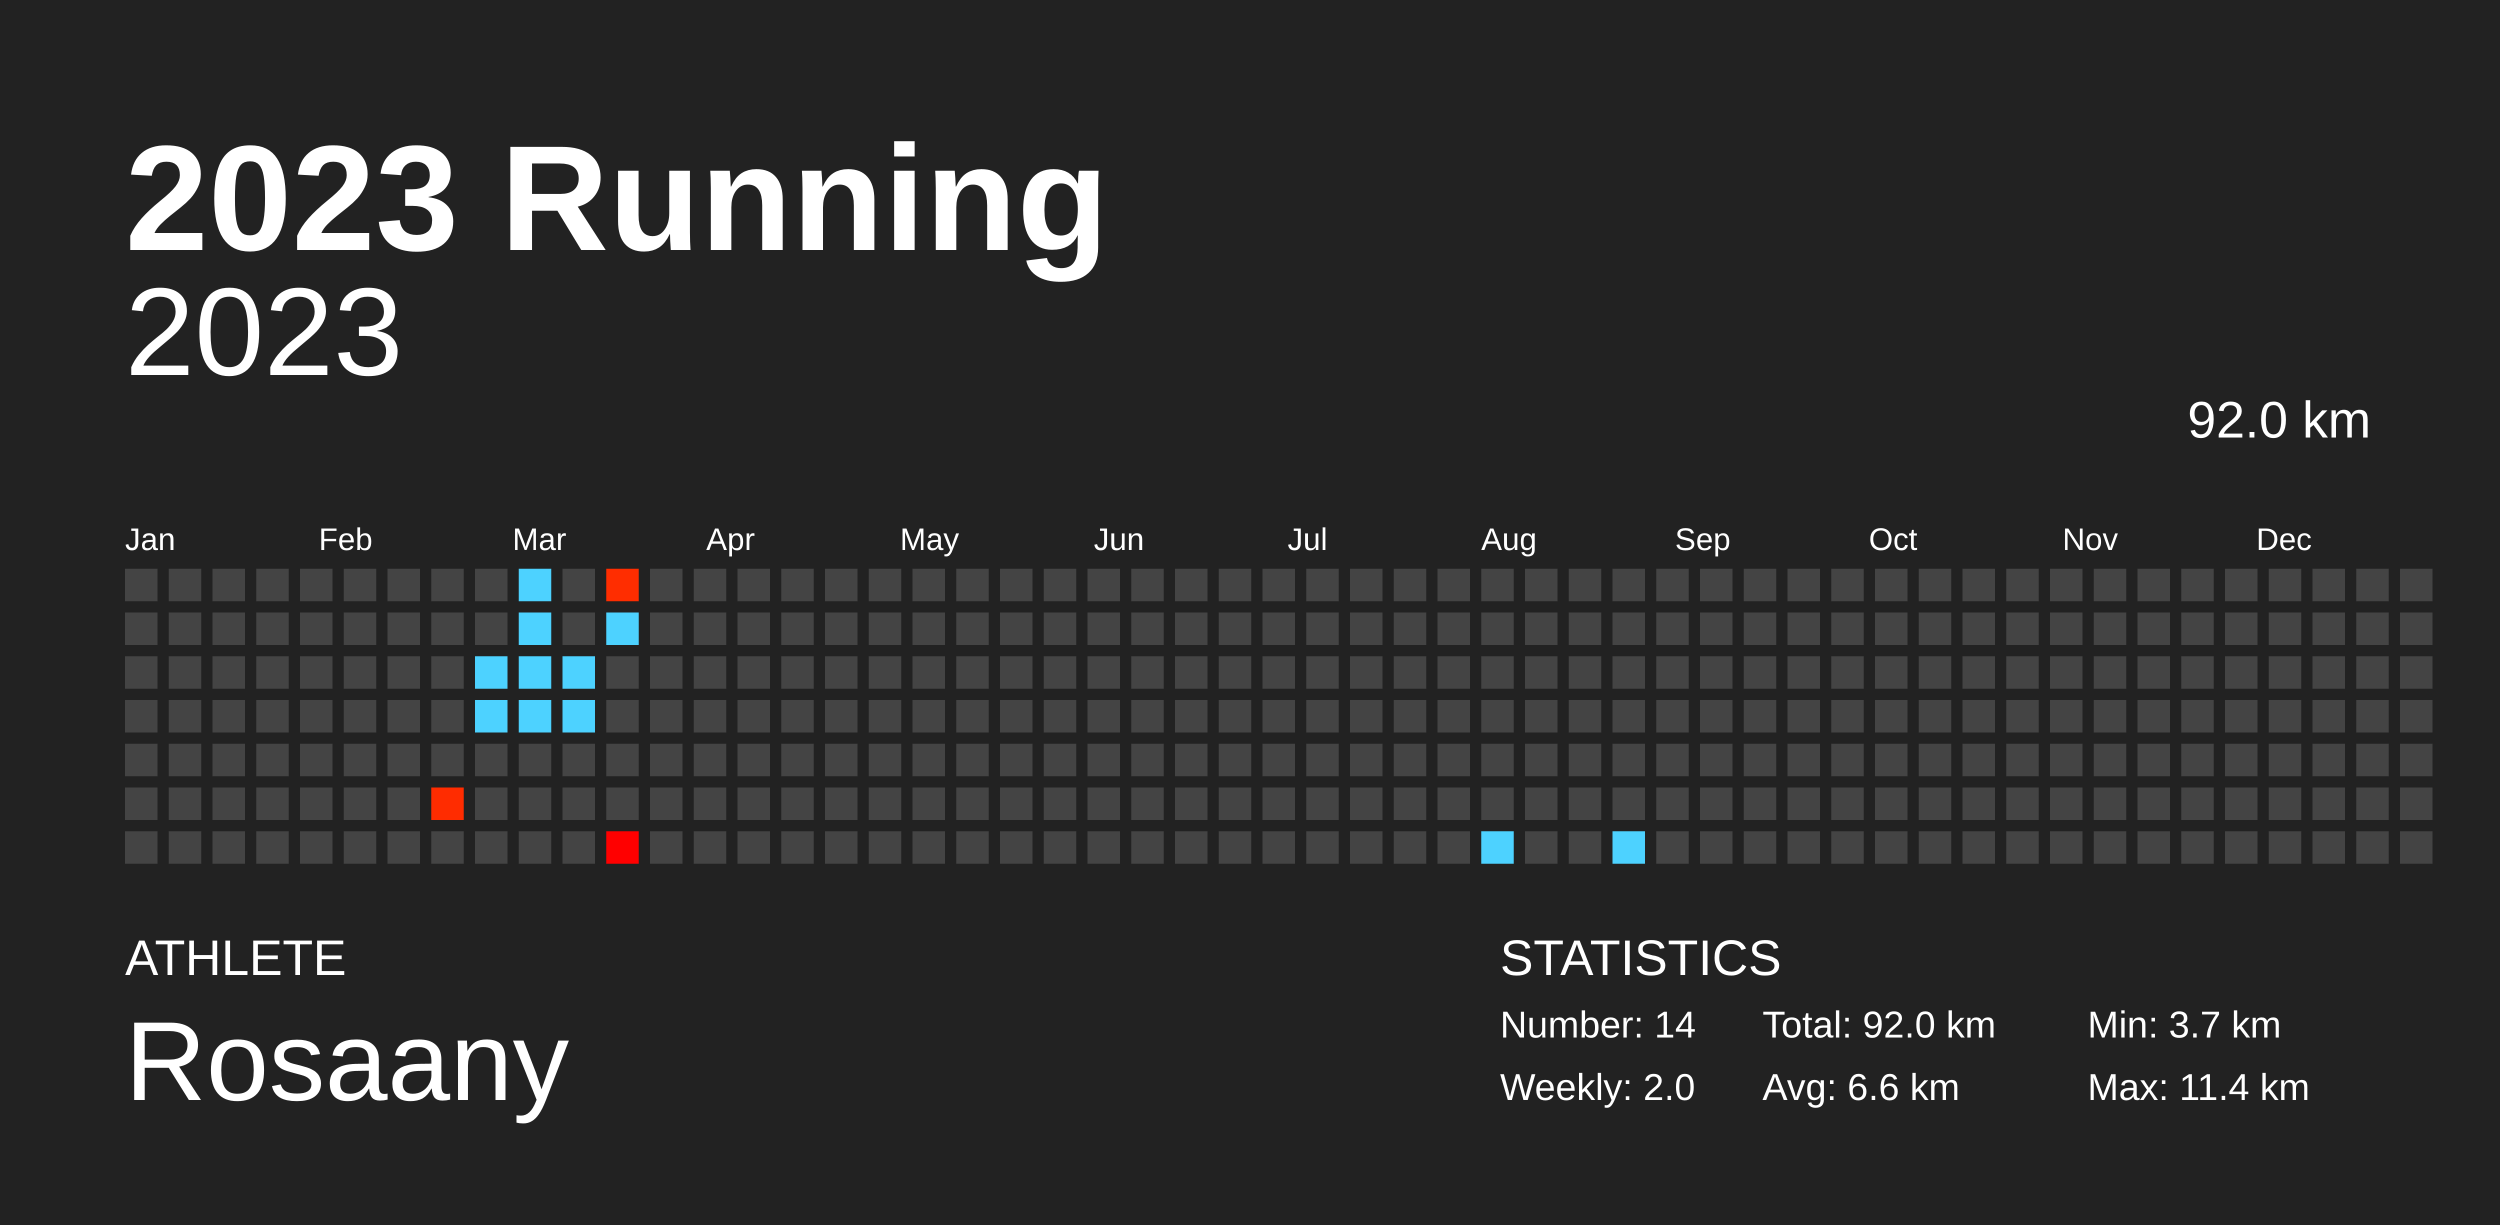
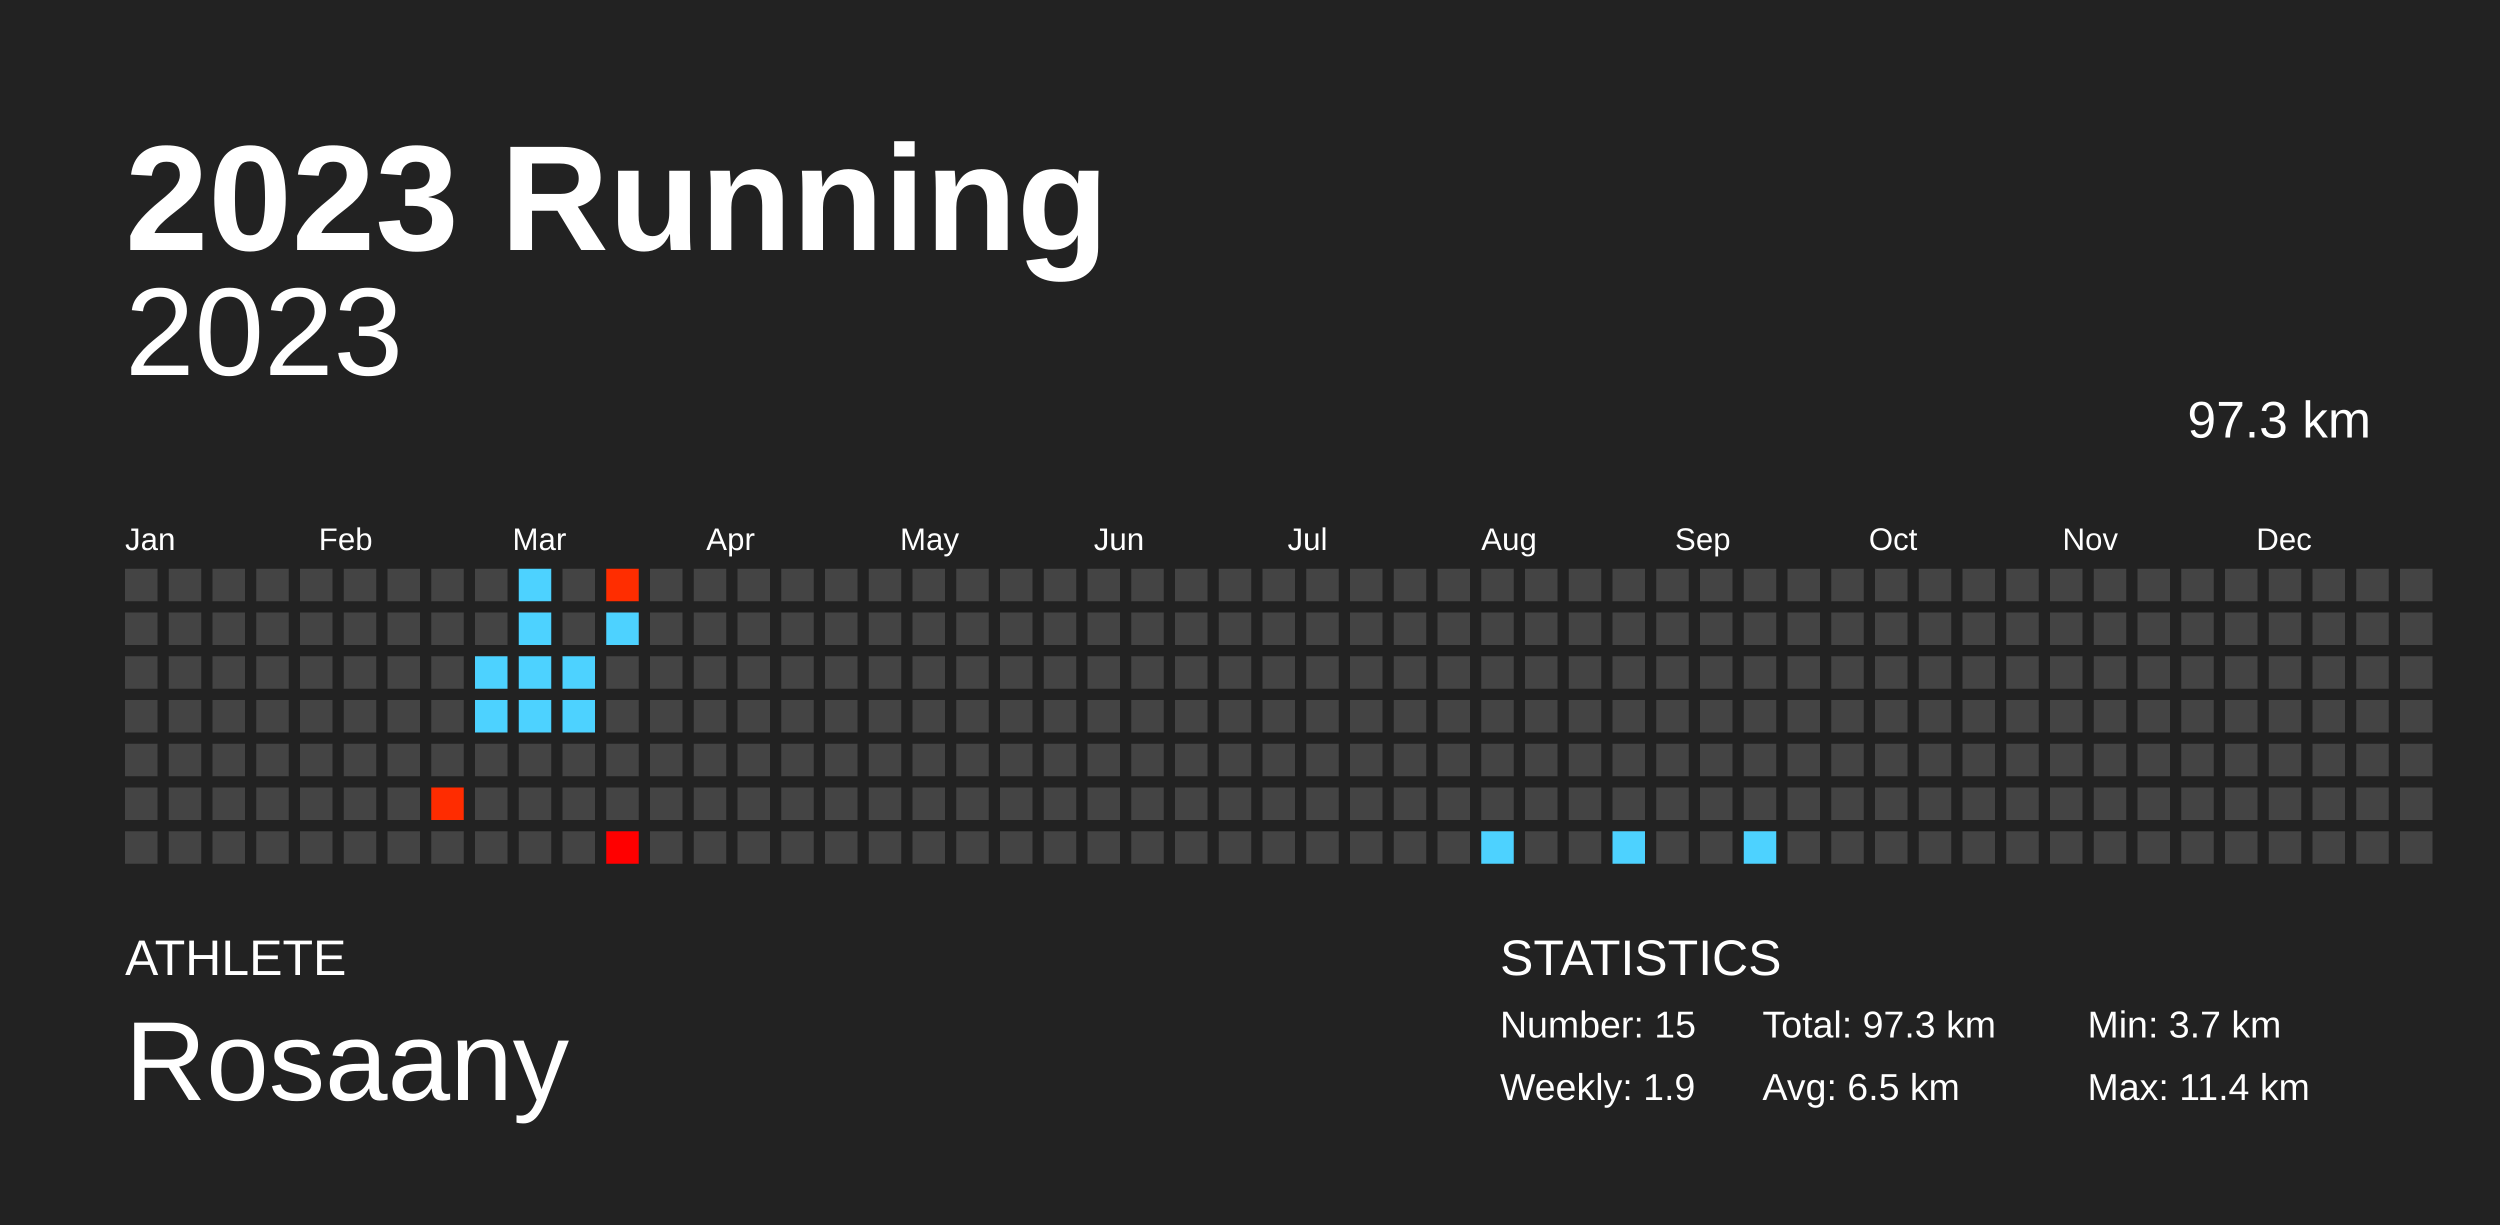
<svg xmlns="http://www.w3.org/2000/svg" baseProfile="full" height="98mm" version="1.1" viewBox="0,0,200,98" width="200mm">
  <defs />
  <rect fill="#222222" height="98" width="200" x="0" y="0" />
  <text fill="#FFFFFF" style="font-size:12px; font-family:Arial; font-weight:bold;" x="10" y="20">2023 Running</text>
  <text fill="#FFFFFF" style="font-size:4px; font-family:Arial" x="10" y="78">ATHLETE</text>
  <text fill="#FFFFFF" style="font-size:9px; font-family:Arial" x="10" y="88">Rosaany</text>
  <text fill="#FFFFFF" style="font-size:4px; font-family:Arial" x="120" y="78">STATISTICS</text>
-   <text fill="#FFFFFF" style="font-size:3px; font-family:Arial" x="120" y="83">Number: 14</text>
-   <text fill="#FFFFFF" style="font-size:3px; font-family:Arial" x="120" y="88">Weekly: 2.0</text>
-   <text fill="#FFFFFF" style="font-size:3px; font-family:Arial" x="141" y="83">Total: 92.0 km</text>
-   <text fill="#FFFFFF" style="font-size:3px; font-family:Arial" x="141" y="88">Avg: 6.6 km</text>
+   <text fill="#FFFFFF" style="font-size:3px; font-family:Arial" x="120" y="83">Number: 15</text>
+   <text fill="#FFFFFF" style="font-size:3px; font-family:Arial" x="120" y="88">Weekly: 1.9</text>
+   <text fill="#FFFFFF" style="font-size:3px; font-family:Arial" x="141" y="83">Total: 97.3 km</text>
+   <text fill="#FFFFFF" style="font-size:3px; font-family:Arial" x="141" y="88">Avg: 6.5 km</text>
  <text fill="#FFFFFF" style="font-size:3px; font-family:Arial" x="167" y="83">Min: 3.7 km</text>
  <text fill="#FFFFFF" style="font-size:3px; font-family:Arial" x="167" y="88">Max: 11.4 km</text>
  <text alignment-baseline="hanging" fill="#FFFFFF" style="font-size:10.0px; font-family:Arial;" x="10" y="30">2023</text>
-   <text alignment-baseline="hanging" fill="#FFFFFF" style="font-size:4.125px; font-family:Arial;" x="175" y="35">92.0 km</text>
+   <text alignment-baseline="hanging" fill="#FFFFFF" style="font-size:4.125px; font-family:Arial;" x="175" y="35">97.3 km</text>
  <text fill="#FFFFFF" style="font-size:2.5px; font-family:Arial" x="10.0" y="44">Jan</text>
  <text fill="#FFFFFF" style="font-size:2.5px; font-family:Arial" x="25.5" y="44">Feb</text>
  <text fill="#FFFFFF" style="font-size:2.5px; font-family:Arial" x="41.0" y="44">Mar</text>
  <text fill="#FFFFFF" style="font-size:2.5px; font-family:Arial" x="56.5" y="44">Apr</text>
  <text fill="#FFFFFF" style="font-size:2.5px; font-family:Arial" x="72.0" y="44">May</text>
  <text fill="#FFFFFF" style="font-size:2.5px; font-family:Arial" x="87.5" y="44">Jun</text>
  <text fill="#FFFFFF" style="font-size:2.5px; font-family:Arial" x="103.0" y="44">Jul</text>
  <text fill="#FFFFFF" style="font-size:2.5px; font-family:Arial" x="118.5" y="44">Aug</text>
  <text fill="#FFFFFF" style="font-size:2.5px; font-family:Arial" x="134.0" y="44">Sep</text>
  <text fill="#FFFFFF" style="font-size:2.5px; font-family:Arial" x="149.5" y="44">Oct</text>
  <text fill="#FFFFFF" style="font-size:2.5px; font-family:Arial" x="165.0" y="44">Nov</text>
  <text fill="#FFFFFF" style="font-size:2.5px; font-family:Arial" x="180.5" y="44">Dec</text>
  <rect fill="#444444" height="2.6" width="2.6" x="10.0" y="45.5" />
  <rect fill="#444444" height="2.6" width="2.6" x="10.0" y="49.0" />
  <rect fill="#444444" height="2.6" width="2.6" x="10.0" y="52.5" />
  <rect fill="#444444" height="2.6" width="2.6" x="10.0" y="56.0" />
  <rect fill="#444444" height="2.6" width="2.6" x="10.0" y="59.5" />
  <rect fill="#444444" height="2.6" width="2.6" x="10.0" y="63.0" />
  <rect fill="#444444" height="2.6" width="2.6" x="10.0" y="66.5" />
  <rect fill="#444444" height="2.6" width="2.6" x="13.5" y="45.5" />
  <rect fill="#444444" height="2.6" width="2.6" x="13.5" y="49.0" />
  <rect fill="#444444" height="2.6" width="2.6" x="13.5" y="52.5" />
  <rect fill="#444444" height="2.6" width="2.6" x="13.5" y="56.0" />
  <rect fill="#444444" height="2.6" width="2.6" x="13.5" y="59.5" />
  <rect fill="#444444" height="2.6" width="2.6" x="13.5" y="63.0" />
  <rect fill="#444444" height="2.6" width="2.6" x="13.5" y="66.5" />
  <rect fill="#444444" height="2.6" width="2.6" x="17.0" y="45.5" />
  <rect fill="#444444" height="2.6" width="2.6" x="17.0" y="49.0" />
  <rect fill="#444444" height="2.6" width="2.6" x="17.0" y="52.5" />
  <rect fill="#444444" height="2.6" width="2.6" x="17.0" y="56.0" />
  <rect fill="#444444" height="2.6" width="2.6" x="17.0" y="59.5" />
  <rect fill="#444444" height="2.6" width="2.6" x="17.0" y="63.0" />
  <rect fill="#444444" height="2.6" width="2.6" x="17.0" y="66.5" />
  <rect fill="#444444" height="2.6" width="2.6" x="20.5" y="45.5" />
  <rect fill="#444444" height="2.6" width="2.6" x="20.5" y="49.0" />
  <rect fill="#444444" height="2.6" width="2.6" x="20.5" y="52.5" />
  <rect fill="#444444" height="2.6" width="2.6" x="20.5" y="56.0" />
  <rect fill="#444444" height="2.6" width="2.6" x="20.5" y="59.5" />
  <rect fill="#444444" height="2.6" width="2.6" x="20.5" y="63.0" />
  <rect fill="#444444" height="2.6" width="2.6" x="20.5" y="66.5" />
  <rect fill="#444444" height="2.6" width="2.6" x="24.0" y="45.5" />
  <rect fill="#444444" height="2.6" width="2.6" x="24.0" y="49.0" />
  <rect fill="#444444" height="2.6" width="2.6" x="24.0" y="52.5" />
  <rect fill="#444444" height="2.6" width="2.6" x="24.0" y="56.0" />
  <rect fill="#444444" height="2.6" width="2.6" x="24.0" y="59.5" />
  <rect fill="#444444" height="2.6" width="2.6" x="24.0" y="63.0" />
  <rect fill="#444444" height="2.6" width="2.6" x="24.0" y="66.5" />
  <rect fill="#444444" height="2.6" width="2.6" x="27.5" y="45.5" />
  <rect fill="#444444" height="2.6" width="2.6" x="27.5" y="49.0" />
  <rect fill="#444444" height="2.6" width="2.6" x="27.5" y="52.5" />
  <rect fill="#444444" height="2.6" width="2.6" x="27.5" y="56.0" />
  <rect fill="#444444" height="2.6" width="2.6" x="27.5" y="59.5" />
  <rect fill="#444444" height="2.6" width="2.6" x="27.5" y="63.0" />
  <rect fill="#444444" height="2.6" width="2.6" x="27.5" y="66.5" />
  <rect fill="#444444" height="2.6" width="2.6" x="31.0" y="45.5" />
  <rect fill="#444444" height="2.6" width="2.6" x="31.0" y="49.0" />
  <rect fill="#444444" height="2.6" width="2.6" x="31.0" y="52.5" />
  <rect fill="#444444" height="2.6" width="2.6" x="31.0" y="56.0" />
  <rect fill="#444444" height="2.6" width="2.6" x="31.0" y="59.5" />
  <rect fill="#444444" height="2.6" width="2.6" x="31.0" y="63.0" />
  <rect fill="#444444" height="2.6" width="2.6" x="31.0" y="66.5" />
  <rect fill="#444444" height="2.6" width="2.6" x="34.5" y="45.5" />
  <rect fill="#444444" height="2.6" width="2.6" x="34.5" y="49.0" />
  <rect fill="#444444" height="2.6" width="2.6" x="34.5" y="52.5" />
  <rect fill="#444444" height="2.6" width="2.6" x="34.5" y="56.0" />
  <rect fill="#444444" height="2.6" width="2.6" x="34.5" y="59.5" />
  <rect fill="#ff2c00" height="2.6" width="2.6" x="34.5" y="63.0" />
  <rect fill="#444444" height="2.6" width="2.6" x="34.5" y="66.5" />
  <rect fill="#444444" height="2.6" width="2.6" x="38.0" y="45.5" />
  <rect fill="#444444" height="2.6" width="2.6" x="38.0" y="49.0" />
  <rect fill="#4dd2ff" height="2.6" width="2.6" x="38.0" y="52.5" />
  <rect fill="#4dd2ff" height="2.6" width="2.6" x="38.0" y="56.0" />
  <rect fill="#444444" height="2.6" width="2.6" x="38.0" y="59.5" />
  <rect fill="#444444" height="2.6" width="2.6" x="38.0" y="63.0" />
  <rect fill="#444444" height="2.6" width="2.6" x="38.0" y="66.5" />
  <rect fill="#4dd2ff" height="2.6" width="2.6" x="41.5" y="45.5" />
  <rect fill="#4dd2ff" height="2.6" width="2.6" x="41.5" y="49.0" />
  <rect fill="#4dd2ff" height="2.6" width="2.6" x="41.5" y="52.5" />
  <rect fill="#4dd2ff" height="2.6" width="2.6" x="41.5" y="56.0" />
  <rect fill="#444444" height="2.6" width="2.6" x="41.5" y="59.5" />
  <rect fill="#444444" height="2.6" width="2.6" x="41.5" y="63.0" />
  <rect fill="#444444" height="2.6" width="2.6" x="41.5" y="66.5" />
  <rect fill="#444444" height="2.6" width="2.6" x="45.0" y="45.5" />
  <rect fill="#444444" height="2.6" width="2.6" x="45.0" y="49.0" />
  <rect fill="#4dd2ff" height="2.6" width="2.6" x="45.0" y="52.5" />
  <rect fill="#4dd2ff" height="2.6" width="2.6" x="45.0" y="56.0" />
  <rect fill="#444444" height="2.6" width="2.6" x="45.0" y="59.5" />
  <rect fill="#444444" height="2.6" width="2.6" x="45.0" y="63.0" />
  <rect fill="#444444" height="2.6" width="2.6" x="45.0" y="66.5" />
  <rect fill="#ff2d00" height="2.6" width="2.6" x="48.5" y="45.5" />
  <rect fill="#4dd2ff" height="2.6" width="2.6" x="48.5" y="49.0" />
  <rect fill="#444444" height="2.6" width="2.6" x="48.5" y="52.5" />
  <rect fill="#444444" height="2.6" width="2.6" x="48.5" y="56.0" />
  <rect fill="#444444" height="2.6" width="2.6" x="48.5" y="59.5" />
  <rect fill="#444444" height="2.6" width="2.6" x="48.5" y="63.0" />
  <rect fill="#ff0000" height="2.6" width="2.6" x="48.5" y="66.5" />
  <rect fill="#444444" height="2.6" width="2.6" x="52.0" y="45.5" />
  <rect fill="#444444" height="2.6" width="2.6" x="52.0" y="49.0" />
  <rect fill="#444444" height="2.6" width="2.6" x="52.0" y="52.5" />
  <rect fill="#444444" height="2.6" width="2.6" x="52.0" y="56.0" />
  <rect fill="#444444" height="2.6" width="2.6" x="52.0" y="59.5" />
  <rect fill="#444444" height="2.6" width="2.6" x="52.0" y="63.0" />
  <rect fill="#444444" height="2.6" width="2.6" x="52.0" y="66.5" />
  <rect fill="#444444" height="2.6" width="2.6" x="55.5" y="45.5" />
  <rect fill="#444444" height="2.6" width="2.6" x="55.5" y="49.0" />
  <rect fill="#444444" height="2.6" width="2.6" x="55.5" y="52.5" />
  <rect fill="#444444" height="2.6" width="2.6" x="55.5" y="56.0" />
  <rect fill="#444444" height="2.6" width="2.6" x="55.5" y="59.5" />
  <rect fill="#444444" height="2.6" width="2.6" x="55.5" y="63.0" />
  <rect fill="#444444" height="2.6" width="2.6" x="55.5" y="66.5" />
  <rect fill="#444444" height="2.6" width="2.6" x="59.0" y="45.5" />
  <rect fill="#444444" height="2.6" width="2.6" x="59.0" y="49.0" />
  <rect fill="#444444" height="2.6" width="2.6" x="59.0" y="52.5" />
  <rect fill="#444444" height="2.6" width="2.6" x="59.0" y="56.0" />
  <rect fill="#444444" height="2.6" width="2.6" x="59.0" y="59.5" />
  <rect fill="#444444" height="2.6" width="2.6" x="59.0" y="63.0" />
  <rect fill="#444444" height="2.6" width="2.6" x="59.0" y="66.5" />
  <rect fill="#444444" height="2.6" width="2.6" x="62.5" y="45.5" />
  <rect fill="#444444" height="2.6" width="2.6" x="62.5" y="49.0" />
  <rect fill="#444444" height="2.6" width="2.6" x="62.5" y="52.5" />
  <rect fill="#444444" height="2.6" width="2.6" x="62.5" y="56.0" />
  <rect fill="#444444" height="2.6" width="2.6" x="62.5" y="59.5" />
  <rect fill="#444444" height="2.6" width="2.6" x="62.5" y="63.0" />
  <rect fill="#444444" height="2.6" width="2.6" x="62.5" y="66.5" />
  <rect fill="#444444" height="2.6" width="2.6" x="66.0" y="45.5" />
  <rect fill="#444444" height="2.6" width="2.6" x="66.0" y="49.0" />
  <rect fill="#444444" height="2.6" width="2.6" x="66.0" y="52.5" />
  <rect fill="#444444" height="2.6" width="2.6" x="66.0" y="56.0" />
  <rect fill="#444444" height="2.6" width="2.6" x="66.0" y="59.5" />
  <rect fill="#444444" height="2.6" width="2.6" x="66.0" y="63.0" />
  <rect fill="#444444" height="2.6" width="2.6" x="66.0" y="66.5" />
  <rect fill="#444444" height="2.6" width="2.6" x="69.5" y="45.5" />
  <rect fill="#444444" height="2.6" width="2.6" x="69.5" y="49.0" />
  <rect fill="#444444" height="2.6" width="2.6" x="69.5" y="52.5" />
  <rect fill="#444444" height="2.6" width="2.6" x="69.5" y="56.0" />
  <rect fill="#444444" height="2.6" width="2.6" x="69.5" y="59.5" />
  <rect fill="#444444" height="2.6" width="2.6" x="69.5" y="63.0" />
  <rect fill="#444444" height="2.6" width="2.6" x="69.5" y="66.5" />
  <rect fill="#444444" height="2.6" width="2.6" x="73.0" y="45.5" />
  <rect fill="#444444" height="2.6" width="2.6" x="73.0" y="49.0" />
  <rect fill="#444444" height="2.6" width="2.6" x="73.0" y="52.5" />
  <rect fill="#444444" height="2.6" width="2.6" x="73.0" y="56.0" />
  <rect fill="#444444" height="2.6" width="2.6" x="73.0" y="59.5" />
  <rect fill="#444444" height="2.6" width="2.6" x="73.0" y="63.0" />
  <rect fill="#444444" height="2.6" width="2.6" x="73.0" y="66.5" />
  <rect fill="#444444" height="2.6" width="2.6" x="76.5" y="45.5" />
  <rect fill="#444444" height="2.6" width="2.6" x="76.5" y="49.0" />
  <rect fill="#444444" height="2.6" width="2.6" x="76.5" y="52.5" />
  <rect fill="#444444" height="2.6" width="2.6" x="76.5" y="56.0" />
  <rect fill="#444444" height="2.6" width="2.6" x="76.5" y="59.5" />
  <rect fill="#444444" height="2.6" width="2.6" x="76.5" y="63.0" />
  <rect fill="#444444" height="2.6" width="2.6" x="76.5" y="66.5" />
  <rect fill="#444444" height="2.6" width="2.6" x="80.0" y="45.5" />
  <rect fill="#444444" height="2.6" width="2.6" x="80.0" y="49.0" />
  <rect fill="#444444" height="2.6" width="2.6" x="80.0" y="52.5" />
  <rect fill="#444444" height="2.6" width="2.6" x="80.0" y="56.0" />
  <rect fill="#444444" height="2.6" width="2.6" x="80.0" y="59.5" />
  <rect fill="#444444" height="2.6" width="2.6" x="80.0" y="63.0" />
  <rect fill="#444444" height="2.6" width="2.6" x="80.0" y="66.5" />
  <rect fill="#444444" height="2.6" width="2.6" x="83.5" y="45.5" />
  <rect fill="#444444" height="2.6" width="2.6" x="83.5" y="49.0" />
  <rect fill="#444444" height="2.6" width="2.6" x="83.5" y="52.5" />
  <rect fill="#444444" height="2.6" width="2.6" x="83.5" y="56.0" />
  <rect fill="#444444" height="2.6" width="2.6" x="83.5" y="59.5" />
  <rect fill="#444444" height="2.6" width="2.6" x="83.5" y="63.0" />
  <rect fill="#444444" height="2.6" width="2.6" x="83.5" y="66.5" />
  <rect fill="#444444" height="2.6" width="2.6" x="87.0" y="45.5" />
  <rect fill="#444444" height="2.6" width="2.6" x="87.0" y="49.0" />
  <rect fill="#444444" height="2.6" width="2.6" x="87.0" y="52.5" />
  <rect fill="#444444" height="2.6" width="2.6" x="87.0" y="56.0" />
  <rect fill="#444444" height="2.6" width="2.6" x="87.0" y="59.5" />
  <rect fill="#444444" height="2.6" width="2.6" x="87.0" y="63.0" />
  <rect fill="#444444" height="2.6" width="2.6" x="87.0" y="66.5" />
  <rect fill="#444444" height="2.6" width="2.6" x="90.5" y="45.5" />
  <rect fill="#444444" height="2.6" width="2.6" x="90.5" y="49.0" />
  <rect fill="#444444" height="2.6" width="2.6" x="90.5" y="52.5" />
  <rect fill="#444444" height="2.6" width="2.6" x="90.5" y="56.0" />
  <rect fill="#444444" height="2.6" width="2.6" x="90.5" y="59.5" />
  <rect fill="#444444" height="2.6" width="2.6" x="90.5" y="63.0" />
  <rect fill="#444444" height="2.6" width="2.6" x="90.5" y="66.5" />
  <rect fill="#444444" height="2.6" width="2.6" x="94.0" y="45.5" />
  <rect fill="#444444" height="2.6" width="2.6" x="94.0" y="49.0" />
  <rect fill="#444444" height="2.6" width="2.6" x="94.0" y="52.5" />
  <rect fill="#444444" height="2.6" width="2.6" x="94.0" y="56.0" />
  <rect fill="#444444" height="2.6" width="2.6" x="94.0" y="59.5" />
  <rect fill="#444444" height="2.6" width="2.6" x="94.0" y="63.0" />
  <rect fill="#444444" height="2.6" width="2.6" x="94.0" y="66.5" />
  <rect fill="#444444" height="2.6" width="2.6" x="97.5" y="45.5" />
  <rect fill="#444444" height="2.6" width="2.6" x="97.5" y="49.0" />
  <rect fill="#444444" height="2.6" width="2.6" x="97.5" y="52.5" />
  <rect fill="#444444" height="2.6" width="2.6" x="97.5" y="56.0" />
  <rect fill="#444444" height="2.6" width="2.6" x="97.5" y="59.5" />
  <rect fill="#444444" height="2.6" width="2.6" x="97.5" y="63.0" />
  <rect fill="#444444" height="2.6" width="2.6" x="97.5" y="66.5" />
  <rect fill="#444444" height="2.6" width="2.6" x="101.0" y="45.5" />
  <rect fill="#444444" height="2.6" width="2.6" x="101.0" y="49.0" />
  <rect fill="#444444" height="2.6" width="2.6" x="101.0" y="52.5" />
  <rect fill="#444444" height="2.6" width="2.6" x="101.0" y="56.0" />
  <rect fill="#444444" height="2.6" width="2.6" x="101.0" y="59.5" />
  <rect fill="#444444" height="2.6" width="2.6" x="101.0" y="63.0" />
  <rect fill="#444444" height="2.6" width="2.6" x="101.0" y="66.5" />
  <rect fill="#444444" height="2.6" width="2.6" x="104.5" y="45.5" />
  <rect fill="#444444" height="2.6" width="2.6" x="104.5" y="49.0" />
  <rect fill="#444444" height="2.6" width="2.6" x="104.5" y="52.5" />
  <rect fill="#444444" height="2.6" width="2.6" x="104.5" y="56.0" />
  <rect fill="#444444" height="2.6" width="2.6" x="104.5" y="59.5" />
  <rect fill="#444444" height="2.6" width="2.6" x="104.5" y="63.0" />
  <rect fill="#444444" height="2.6" width="2.6" x="104.5" y="66.5" />
  <rect fill="#444444" height="2.6" width="2.6" x="108.0" y="45.5" />
  <rect fill="#444444" height="2.6" width="2.6" x="108.0" y="49.0" />
  <rect fill="#444444" height="2.6" width="2.6" x="108.0" y="52.5" />
  <rect fill="#444444" height="2.6" width="2.6" x="108.0" y="56.0" />
  <rect fill="#444444" height="2.6" width="2.6" x="108.0" y="59.5" />
  <rect fill="#444444" height="2.6" width="2.6" x="108.0" y="63.0" />
  <rect fill="#444444" height="2.6" width="2.6" x="108.0" y="66.5" />
  <rect fill="#444444" height="2.6" width="2.6" x="111.5" y="45.5" />
  <rect fill="#444444" height="2.6" width="2.6" x="111.5" y="49.0" />
  <rect fill="#444444" height="2.6" width="2.6" x="111.5" y="52.5" />
  <rect fill="#444444" height="2.6" width="2.6" x="111.5" y="56.0" />
  <rect fill="#444444" height="2.6" width="2.6" x="111.5" y="59.5" />
  <rect fill="#444444" height="2.6" width="2.6" x="111.5" y="63.0" />
  <rect fill="#444444" height="2.6" width="2.6" x="111.5" y="66.5" />
  <rect fill="#444444" height="2.6" width="2.6" x="115.0" y="45.5" />
  <rect fill="#444444" height="2.6" width="2.6" x="115.0" y="49.0" />
  <rect fill="#444444" height="2.6" width="2.6" x="115.0" y="52.5" />
  <rect fill="#444444" height="2.6" width="2.6" x="115.0" y="56.0" />
  <rect fill="#444444" height="2.6" width="2.6" x="115.0" y="59.5" />
  <rect fill="#444444" height="2.6" width="2.6" x="115.0" y="63.0" />
  <rect fill="#444444" height="2.6" width="2.6" x="115.0" y="66.5" />
  <rect fill="#444444" height="2.6" width="2.6" x="118.5" y="45.5" />
  <rect fill="#444444" height="2.6" width="2.6" x="118.5" y="49.0" />
  <rect fill="#444444" height="2.6" width="2.6" x="118.5" y="52.5" />
  <rect fill="#444444" height="2.6" width="2.6" x="118.5" y="56.0" />
  <rect fill="#444444" height="2.6" width="2.6" x="118.5" y="59.5" />
  <rect fill="#444444" height="2.6" width="2.6" x="118.5" y="63.0" />
  <rect fill="#4dd2ff" height="2.6" width="2.6" x="118.5" y="66.5" />
  <rect fill="#444444" height="2.6" width="2.6" x="122.0" y="45.5" />
  <rect fill="#444444" height="2.6" width="2.6" x="122.0" y="49.0" />
  <rect fill="#444444" height="2.6" width="2.6" x="122.0" y="52.5" />
  <rect fill="#444444" height="2.6" width="2.6" x="122.0" y="56.0" />
  <rect fill="#444444" height="2.6" width="2.6" x="122.0" y="59.5" />
  <rect fill="#444444" height="2.6" width="2.6" x="122.0" y="63.0" />
  <rect fill="#444444" height="2.6" width="2.6" x="122.0" y="66.5" />
  <rect fill="#444444" height="2.6" width="2.6" x="125.5" y="45.5" />
  <rect fill="#444444" height="2.6" width="2.6" x="125.5" y="49.0" />
  <rect fill="#444444" height="2.6" width="2.6" x="125.5" y="52.5" />
  <rect fill="#444444" height="2.6" width="2.6" x="125.5" y="56.0" />
  <rect fill="#444444" height="2.6" width="2.6" x="125.5" y="59.5" />
  <rect fill="#444444" height="2.6" width="2.6" x="125.5" y="63.0" />
  <rect fill="#444444" height="2.6" width="2.6" x="125.5" y="66.5" />
  <rect fill="#444444" height="2.6" width="2.6" x="129.0" y="45.5" />
  <rect fill="#444444" height="2.6" width="2.6" x="129.0" y="49.0" />
  <rect fill="#444444" height="2.6" width="2.6" x="129.0" y="52.5" />
  <rect fill="#444444" height="2.6" width="2.6" x="129.0" y="56.0" />
  <rect fill="#444444" height="2.6" width="2.6" x="129.0" y="59.5" />
  <rect fill="#444444" height="2.6" width="2.6" x="129.0" y="63.0" />
  <rect fill="#4dd2ff" height="2.6" width="2.6" x="129.0" y="66.5" />
  <rect fill="#444444" height="2.6" width="2.6" x="132.5" y="45.5" />
  <rect fill="#444444" height="2.6" width="2.6" x="132.5" y="49.0" />
  <rect fill="#444444" height="2.6" width="2.6" x="132.5" y="52.5" />
  <rect fill="#444444" height="2.6" width="2.6" x="132.5" y="56.0" />
  <rect fill="#444444" height="2.6" width="2.6" x="132.5" y="59.5" />
  <rect fill="#444444" height="2.6" width="2.6" x="132.5" y="63.0" />
  <rect fill="#444444" height="2.6" width="2.6" x="132.5" y="66.5" />
  <rect fill="#444444" height="2.6" width="2.6" x="136.0" y="45.5" />
  <rect fill="#444444" height="2.6" width="2.6" x="136.0" y="49.0" />
  <rect fill="#444444" height="2.6" width="2.6" x="136.0" y="52.5" />
  <rect fill="#444444" height="2.6" width="2.6" x="136.0" y="56.0" />
  <rect fill="#444444" height="2.6" width="2.6" x="136.0" y="59.5" />
  <rect fill="#444444" height="2.6" width="2.6" x="136.0" y="63.0" />
  <rect fill="#444444" height="2.6" width="2.6" x="136.0" y="66.5" />
  <rect fill="#444444" height="2.6" width="2.6" x="139.5" y="45.5" />
  <rect fill="#444444" height="2.6" width="2.6" x="139.5" y="49.0" />
  <rect fill="#444444" height="2.6" width="2.6" x="139.5" y="52.5" />
  <rect fill="#444444" height="2.6" width="2.6" x="139.5" y="56.0" />
  <rect fill="#444444" height="2.6" width="2.6" x="139.5" y="59.5" />
  <rect fill="#444444" height="2.6" width="2.6" x="139.5" y="63.0" />
-   <rect fill="#444444" height="2.6" width="2.6" x="139.5" y="66.5" />
+   <rect fill="#4dd2ff" height="2.6" width="2.6" x="139.5" y="66.5" />
  <rect fill="#444444" height="2.6" width="2.6" x="143.0" y="45.5" />
  <rect fill="#444444" height="2.6" width="2.6" x="143.0" y="49.0" />
  <rect fill="#444444" height="2.6" width="2.6" x="143.0" y="52.5" />
  <rect fill="#444444" height="2.6" width="2.6" x="143.0" y="56.0" />
  <rect fill="#444444" height="2.6" width="2.6" x="143.0" y="59.5" />
  <rect fill="#444444" height="2.6" width="2.6" x="143.0" y="63.0" />
  <rect fill="#444444" height="2.6" width="2.6" x="143.0" y="66.5" />
  <rect fill="#444444" height="2.6" width="2.6" x="146.5" y="45.5" />
  <rect fill="#444444" height="2.6" width="2.6" x="146.5" y="49.0" />
  <rect fill="#444444" height="2.6" width="2.6" x="146.5" y="52.5" />
  <rect fill="#444444" height="2.6" width="2.6" x="146.5" y="56.0" />
  <rect fill="#444444" height="2.6" width="2.6" x="146.5" y="59.5" />
  <rect fill="#444444" height="2.6" width="2.6" x="146.5" y="63.0" />
  <rect fill="#444444" height="2.6" width="2.6" x="146.5" y="66.5" />
  <rect fill="#444444" height="2.6" width="2.6" x="150.0" y="45.5" />
  <rect fill="#444444" height="2.6" width="2.6" x="150.0" y="49.0" />
  <rect fill="#444444" height="2.6" width="2.6" x="150.0" y="52.5" />
  <rect fill="#444444" height="2.6" width="2.6" x="150.0" y="56.0" />
  <rect fill="#444444" height="2.6" width="2.6" x="150.0" y="59.5" />
  <rect fill="#444444" height="2.6" width="2.6" x="150.0" y="63.0" />
  <rect fill="#444444" height="2.6" width="2.6" x="150.0" y="66.5" />
  <rect fill="#444444" height="2.6" width="2.6" x="153.5" y="45.5" />
  <rect fill="#444444" height="2.6" width="2.6" x="153.5" y="49.0" />
  <rect fill="#444444" height="2.6" width="2.6" x="153.5" y="52.5" />
  <rect fill="#444444" height="2.6" width="2.6" x="153.5" y="56.0" />
  <rect fill="#444444" height="2.6" width="2.6" x="153.5" y="59.5" />
  <rect fill="#444444" height="2.6" width="2.6" x="153.5" y="63.0" />
  <rect fill="#444444" height="2.6" width="2.6" x="153.5" y="66.5" />
  <rect fill="#444444" height="2.6" width="2.6" x="157.0" y="45.5" />
  <rect fill="#444444" height="2.6" width="2.6" x="157.0" y="49.0" />
  <rect fill="#444444" height="2.6" width="2.6" x="157.0" y="52.5" />
  <rect fill="#444444" height="2.6" width="2.6" x="157.0" y="56.0" />
  <rect fill="#444444" height="2.6" width="2.6" x="157.0" y="59.5" />
  <rect fill="#444444" height="2.6" width="2.6" x="157.0" y="63.0" />
  <rect fill="#444444" height="2.6" width="2.6" x="157.0" y="66.5" />
  <rect fill="#444444" height="2.6" width="2.6" x="160.5" y="45.5" />
  <rect fill="#444444" height="2.6" width="2.6" x="160.5" y="49.0" />
  <rect fill="#444444" height="2.6" width="2.6" x="160.5" y="52.5" />
  <rect fill="#444444" height="2.6" width="2.6" x="160.5" y="56.0" />
  <rect fill="#444444" height="2.6" width="2.6" x="160.5" y="59.5" />
  <rect fill="#444444" height="2.6" width="2.6" x="160.5" y="63.0" />
  <rect fill="#444444" height="2.6" width="2.6" x="160.5" y="66.5" />
  <rect fill="#444444" height="2.6" width="2.6" x="164.0" y="45.5" />
  <rect fill="#444444" height="2.6" width="2.6" x="164.0" y="49.0" />
  <rect fill="#444444" height="2.6" width="2.6" x="164.0" y="52.5" />
  <rect fill="#444444" height="2.6" width="2.6" x="164.0" y="56.0" />
  <rect fill="#444444" height="2.6" width="2.6" x="164.0" y="59.5" />
  <rect fill="#444444" height="2.6" width="2.6" x="164.0" y="63.0" />
  <rect fill="#444444" height="2.6" width="2.6" x="164.0" y="66.5" />
  <rect fill="#444444" height="2.6" width="2.6" x="167.5" y="45.5" />
  <rect fill="#444444" height="2.6" width="2.6" x="167.5" y="49.0" />
  <rect fill="#444444" height="2.6" width="2.6" x="167.5" y="52.5" />
  <rect fill="#444444" height="2.6" width="2.6" x="167.5" y="56.0" />
  <rect fill="#444444" height="2.6" width="2.6" x="167.5" y="59.5" />
  <rect fill="#444444" height="2.6" width="2.6" x="167.5" y="63.0" />
  <rect fill="#444444" height="2.6" width="2.6" x="167.5" y="66.5" />
  <rect fill="#444444" height="2.6" width="2.6" x="171.0" y="45.5" />
  <rect fill="#444444" height="2.6" width="2.6" x="171.0" y="49.0" />
  <rect fill="#444444" height="2.6" width="2.6" x="171.0" y="52.5" />
  <rect fill="#444444" height="2.6" width="2.6" x="171.0" y="56.0" />
  <rect fill="#444444" height="2.6" width="2.6" x="171.0" y="59.5" />
  <rect fill="#444444" height="2.6" width="2.6" x="171.0" y="63.0" />
  <rect fill="#444444" height="2.6" width="2.6" x="171.0" y="66.5" />
  <rect fill="#444444" height="2.6" width="2.6" x="174.5" y="45.5" />
  <rect fill="#444444" height="2.6" width="2.6" x="174.5" y="49.0" />
  <rect fill="#444444" height="2.6" width="2.6" x="174.5" y="52.5" />
  <rect fill="#444444" height="2.6" width="2.6" x="174.5" y="56.0" />
  <rect fill="#444444" height="2.6" width="2.6" x="174.5" y="59.5" />
  <rect fill="#444444" height="2.6" width="2.6" x="174.5" y="63.0" />
  <rect fill="#444444" height="2.6" width="2.6" x="174.5" y="66.5" />
  <rect fill="#444444" height="2.6" width="2.6" x="178.0" y="45.5" />
  <rect fill="#444444" height="2.6" width="2.6" x="178.0" y="49.0" />
  <rect fill="#444444" height="2.6" width="2.6" x="178.0" y="52.5" />
  <rect fill="#444444" height="2.6" width="2.6" x="178.0" y="56.0" />
  <rect fill="#444444" height="2.6" width="2.6" x="178.0" y="59.5" />
  <rect fill="#444444" height="2.6" width="2.6" x="178.0" y="63.0" />
  <rect fill="#444444" height="2.6" width="2.6" x="178.0" y="66.5" />
  <rect fill="#444444" height="2.6" width="2.6" x="181.5" y="45.5" />
  <rect fill="#444444" height="2.6" width="2.6" x="181.5" y="49.0" />
  <rect fill="#444444" height="2.6" width="2.6" x="181.5" y="52.5" />
  <rect fill="#444444" height="2.6" width="2.6" x="181.5" y="56.0" />
  <rect fill="#444444" height="2.6" width="2.6" x="181.5" y="59.5" />
  <rect fill="#444444" height="2.6" width="2.6" x="181.5" y="63.0" />
  <rect fill="#444444" height="2.6" width="2.6" x="181.5" y="66.5" />
  <rect fill="#444444" height="2.6" width="2.6" x="185.0" y="45.5" />
  <rect fill="#444444" height="2.6" width="2.6" x="185.0" y="49.0" />
  <rect fill="#444444" height="2.6" width="2.6" x="185.0" y="52.5" />
  <rect fill="#444444" height="2.6" width="2.6" x="185.0" y="56.0" />
  <rect fill="#444444" height="2.6" width="2.6" x="185.0" y="59.5" />
  <rect fill="#444444" height="2.6" width="2.6" x="185.0" y="63.0" />
  <rect fill="#444444" height="2.6" width="2.6" x="185.0" y="66.5" />
  <rect fill="#444444" height="2.6" width="2.6" x="188.5" y="45.5" />
  <rect fill="#444444" height="2.6" width="2.6" x="188.5" y="49.0" />
  <rect fill="#444444" height="2.6" width="2.6" x="188.5" y="52.5" />
  <rect fill="#444444" height="2.6" width="2.6" x="188.5" y="56.0" />
  <rect fill="#444444" height="2.6" width="2.6" x="188.5" y="59.5" />
  <rect fill="#444444" height="2.6" width="2.6" x="188.5" y="63.0" />
  <rect fill="#444444" height="2.6" width="2.6" x="188.5" y="66.5" />
  <rect fill="#444444" height="2.6" width="2.6" x="192.0" y="45.5" />
  <rect fill="#444444" height="2.6" width="2.6" x="192.0" y="49.0" />
  <rect fill="#444444" height="2.6" width="2.6" x="192.0" y="52.5" />
  <rect fill="#444444" height="2.6" width="2.6" x="192.0" y="56.0" />
  <rect fill="#444444" height="2.6" width="2.6" x="192.0" y="59.5" />
  <rect fill="#444444" height="2.6" width="2.6" x="192.0" y="63.0" />
  <rect fill="#444444" height="2.6" width="2.6" x="192.0" y="66.5" />
</svg>
